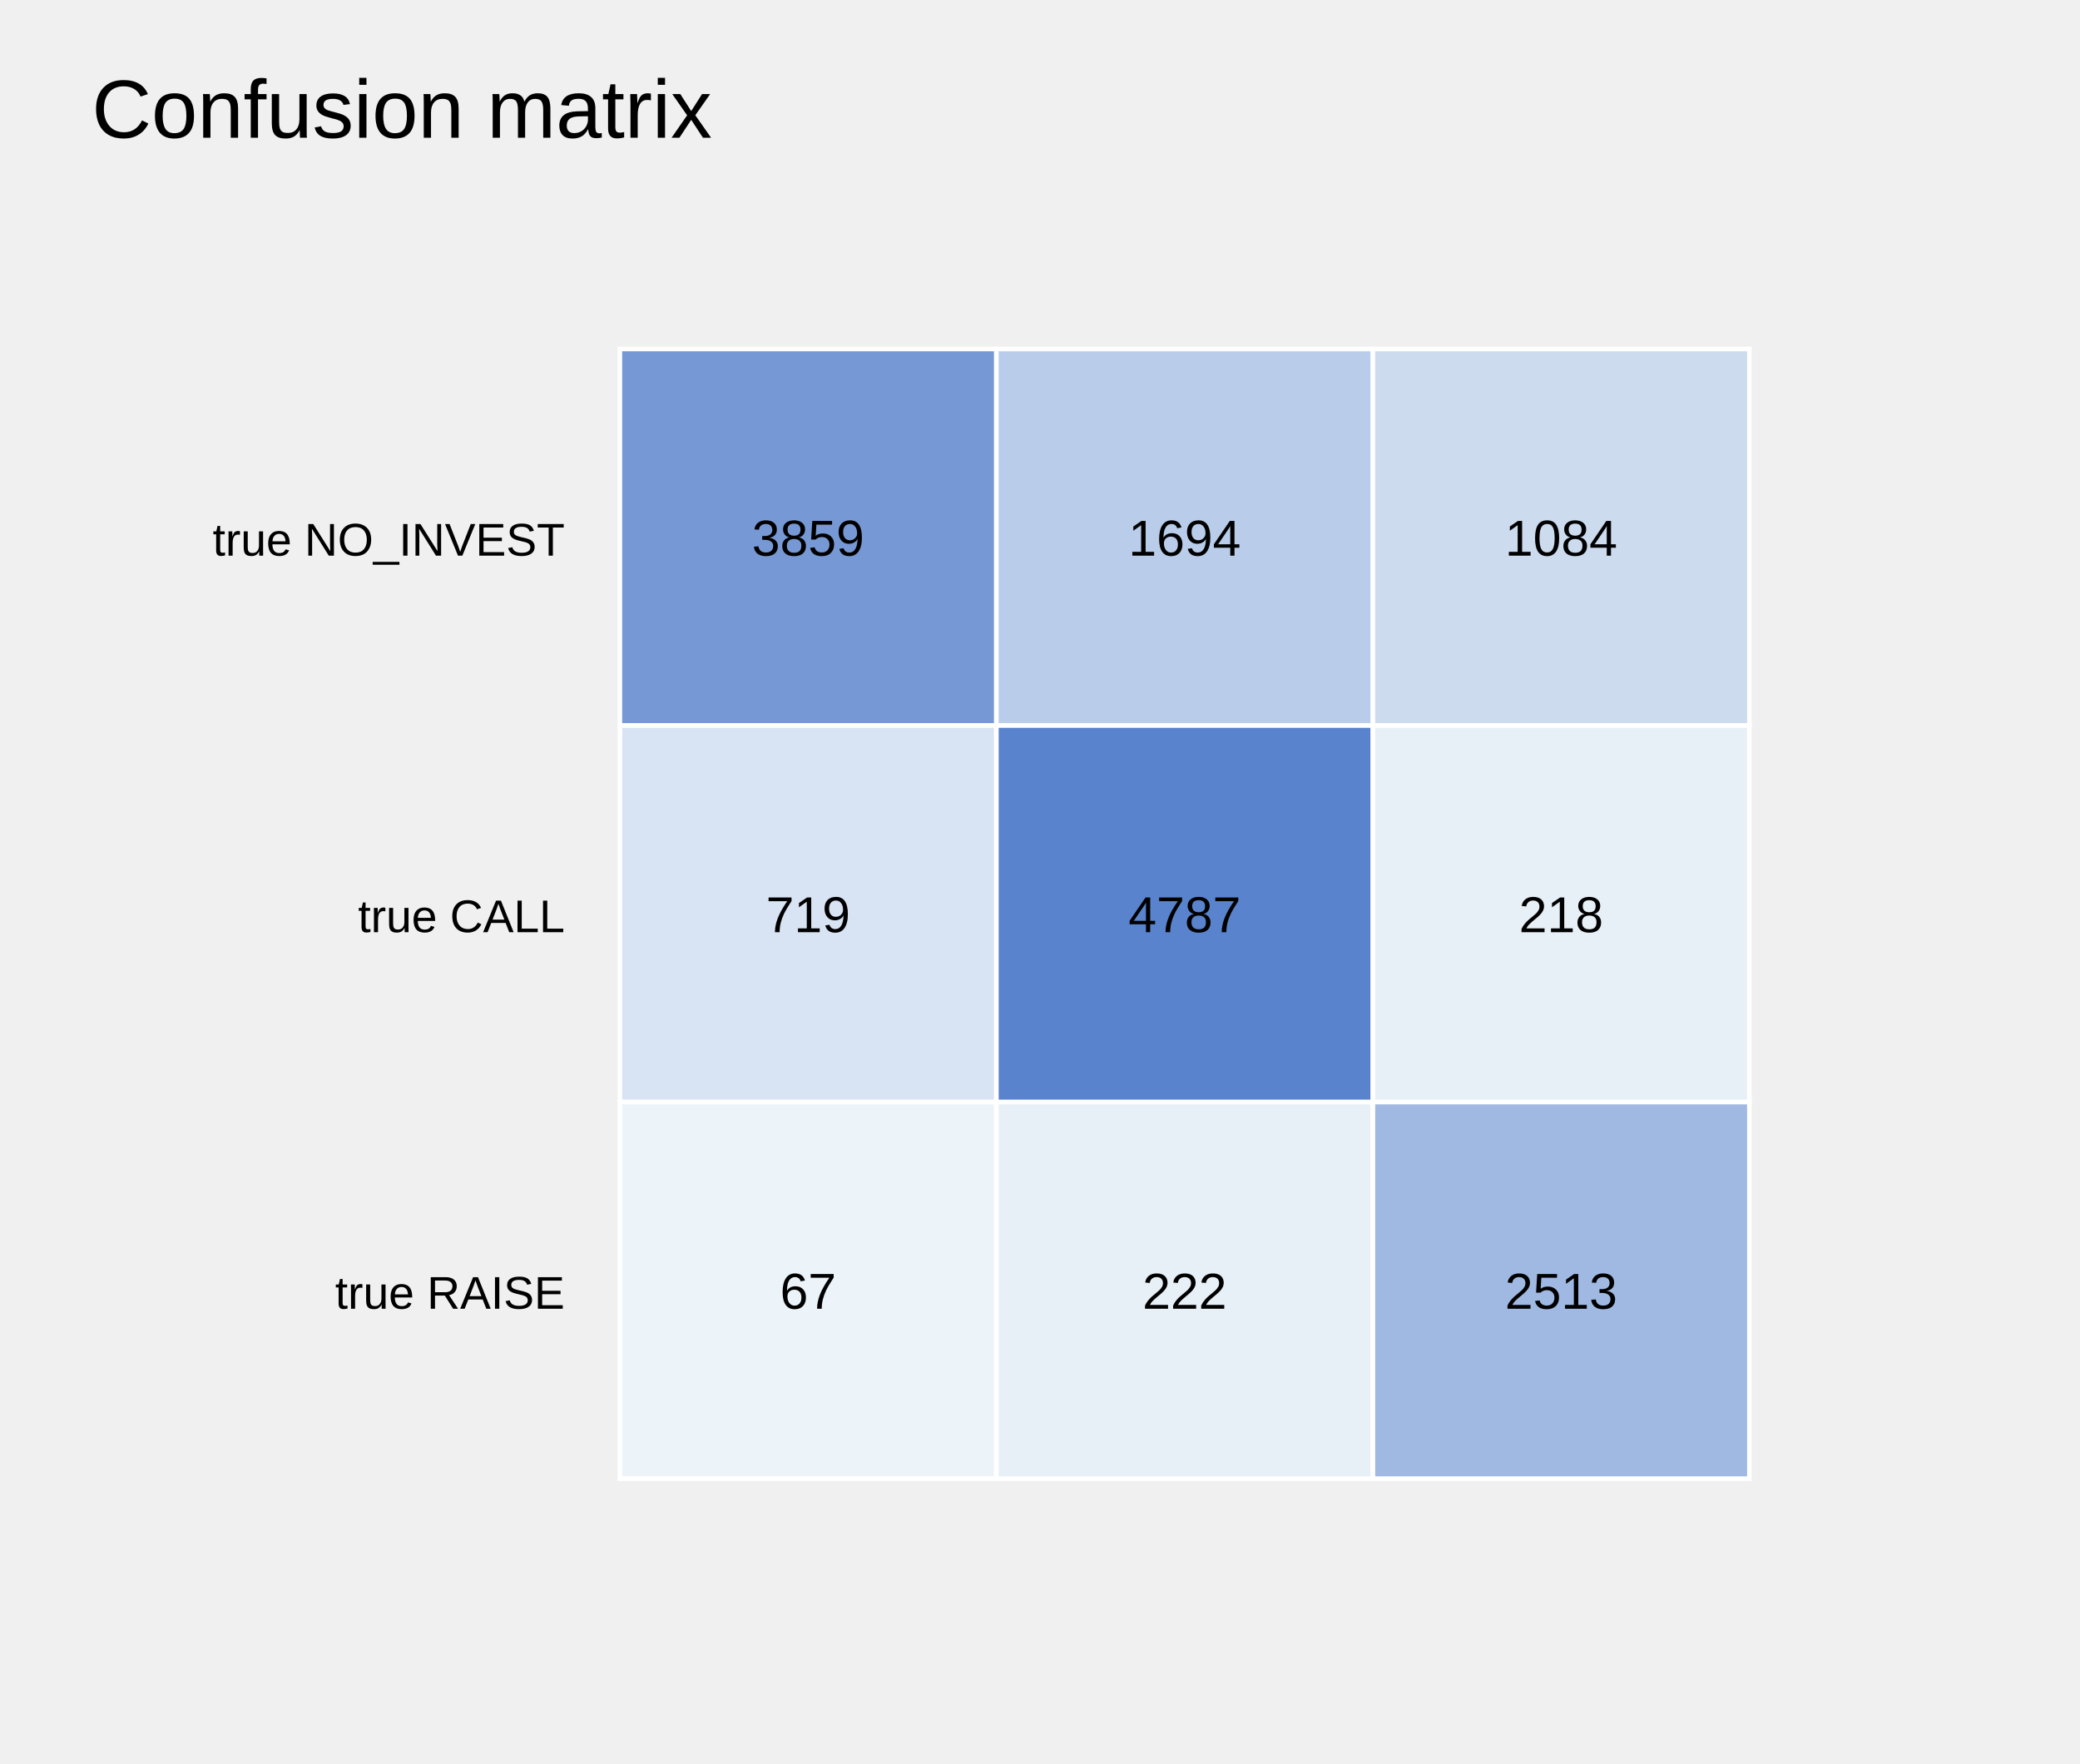
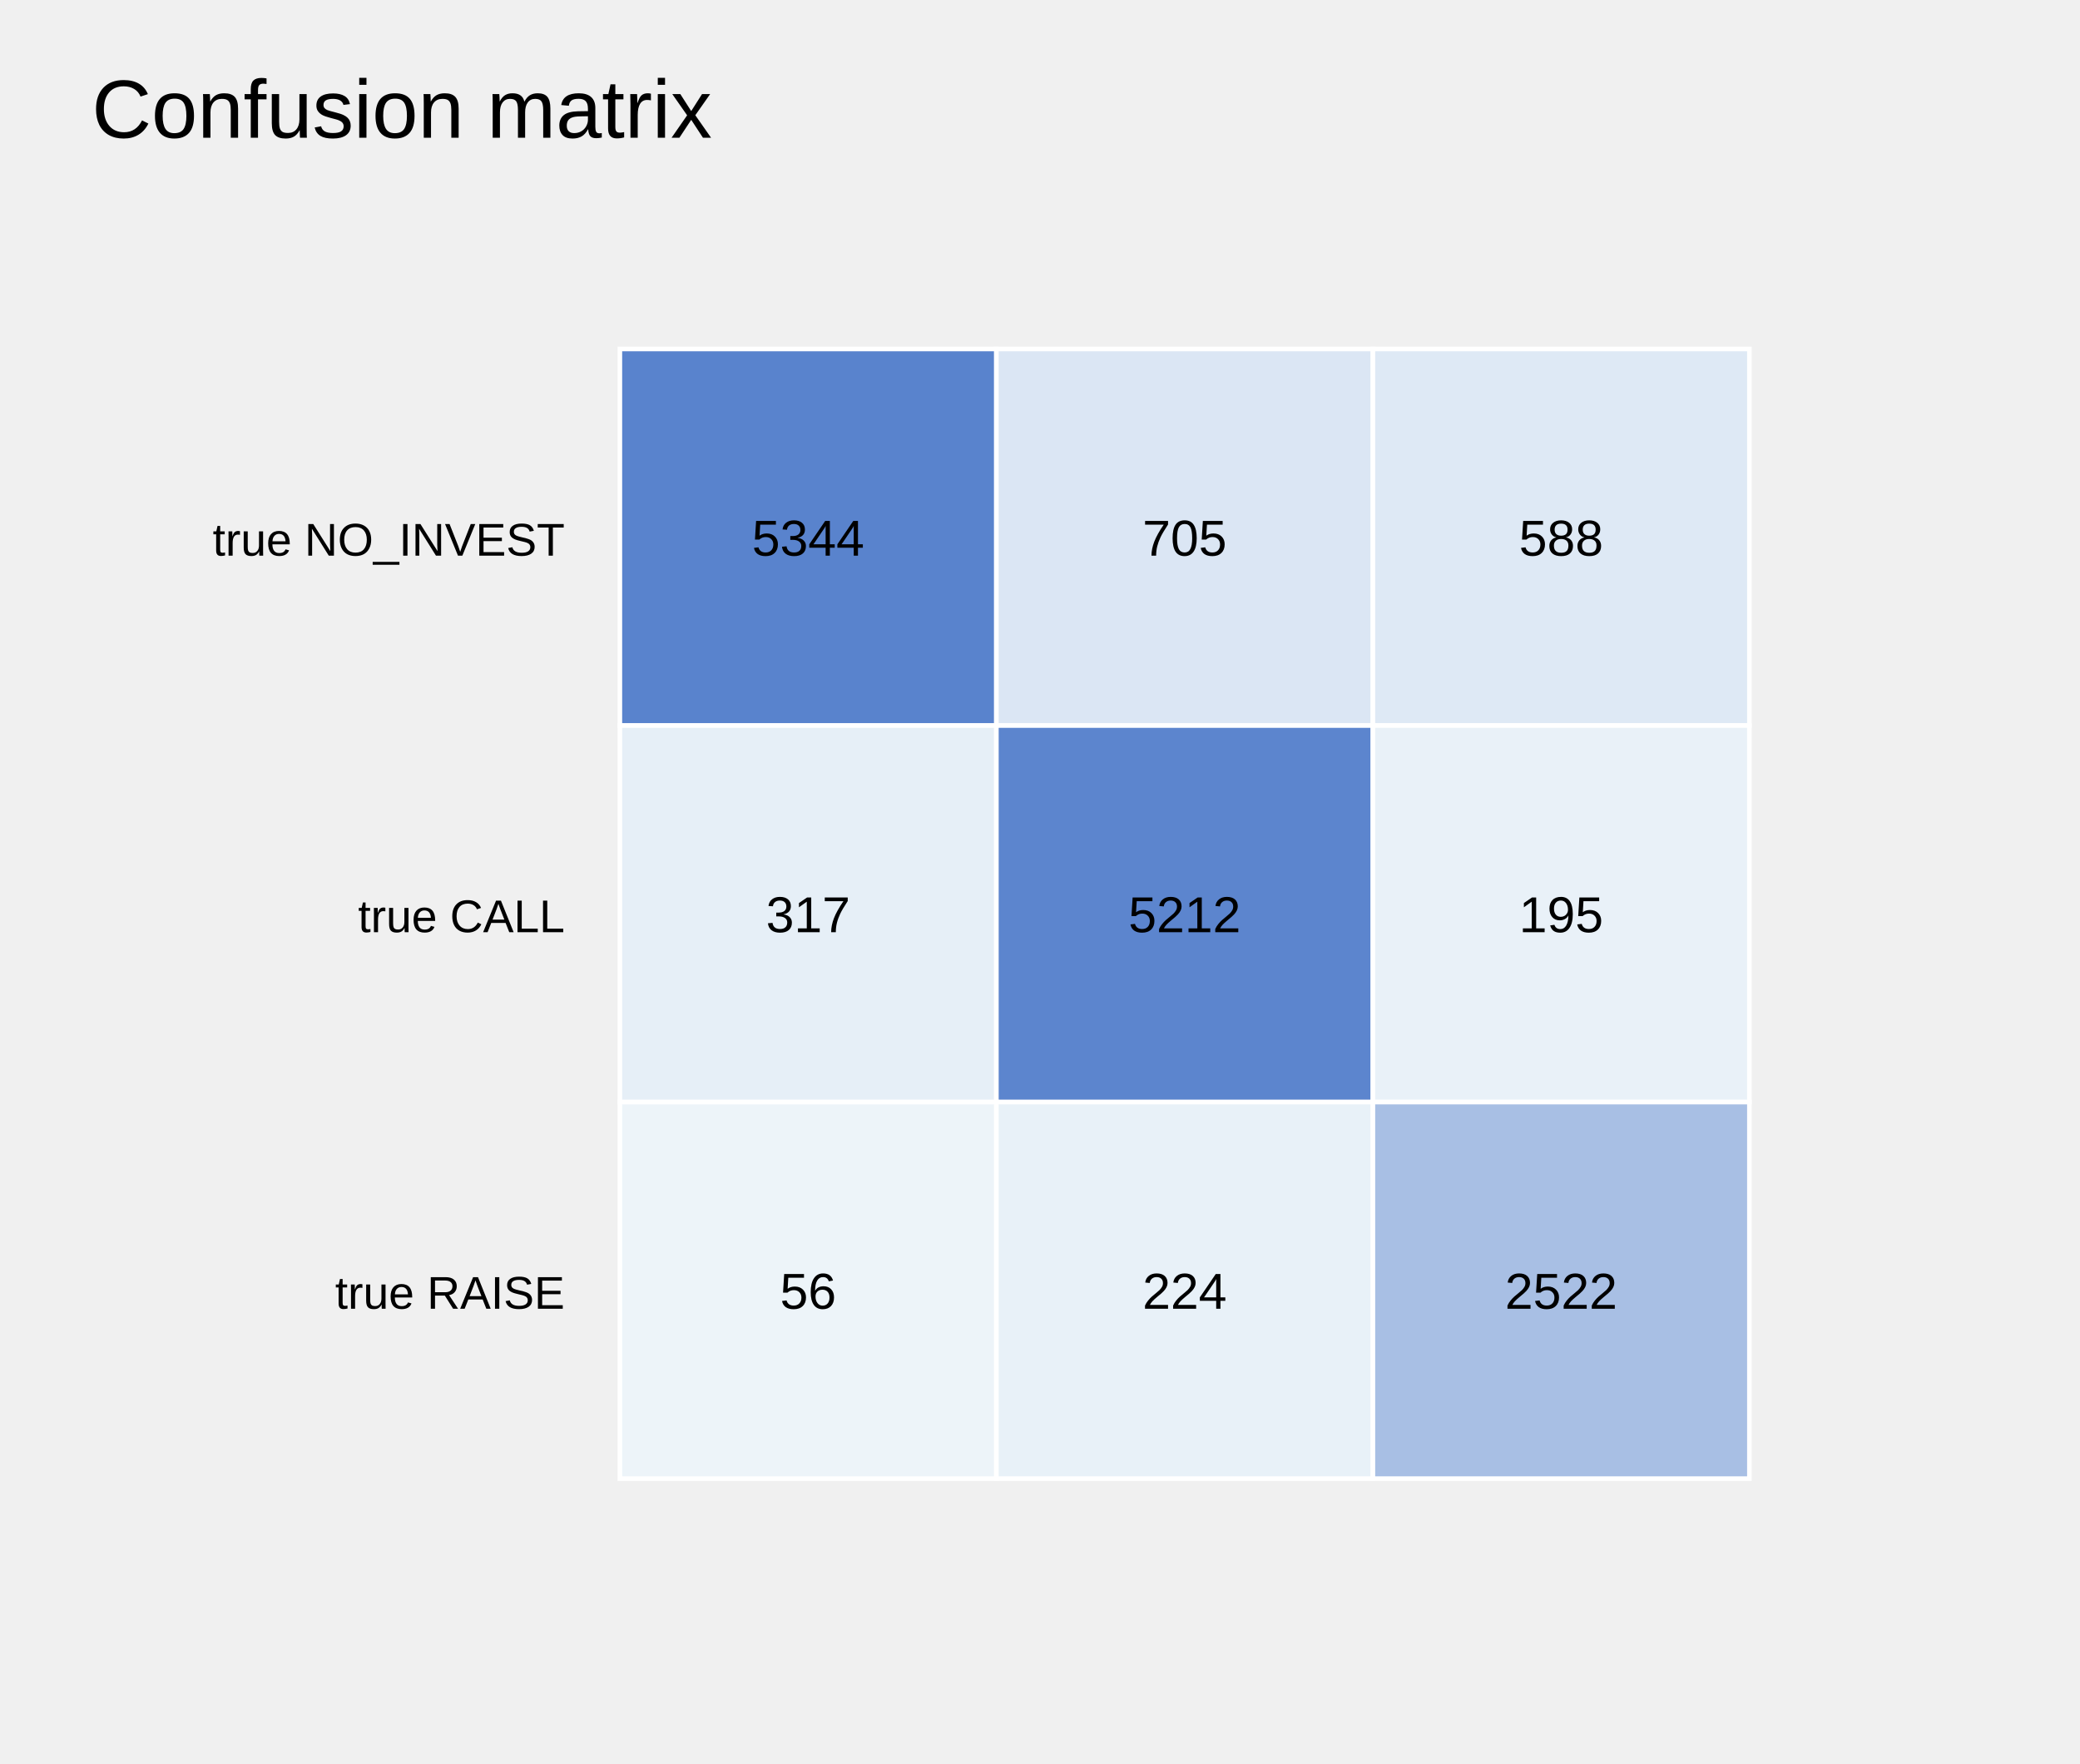
<svg xmlns="http://www.w3.org/2000/svg" width="453" height="384" viewBox="0 0 453 384">
  <text x="20" y="30" font-size="18" font-family="Arial">Confusion matrix</text>
  <text x="123" y="121.0" text-anchor="end" font-size="10" font-family="Arial">true NO_INVEST</text>
-   <rect x="135" y="76" width="82" height="82" fill="#7699d5" stroke="#ffffff" />
-   <text x="176.0" y="121.0" text-anchor="middle" font-size="11" font-family="Arial">3859</text>
-   <rect x="217" y="76" width="82" height="82" fill="#b9cdea" stroke="#ffffff" />
-   <text x="258.0" y="121.0" text-anchor="middle" font-size="11" font-family="Arial">1694</text>
-   <rect x="299" y="76" width="82" height="82" fill="#cddbef" stroke="#ffffff" />
-   <text x="340.0" y="121.0" text-anchor="middle" font-size="11" font-family="Arial">1084</text>
+   <rect x="135" y="76" width="82" height="82" fill="#5983cd" stroke="#ffffff" />
+   <text x="176.0" y="121.0" text-anchor="middle" font-size="11" font-family="Arial">5344</text>
+   <rect x="217" y="76" width="82" height="82" fill="#dbe6f4" stroke="#ffffff" />
+   <text x="258.0" y="121.0" text-anchor="middle" font-size="11" font-family="Arial">705</text>
+   <rect x="299" y="76" width="82" height="82" fill="#dee9f5" stroke="#ffffff" />
+   <text x="340.0" y="121.0" text-anchor="middle" font-size="11" font-family="Arial">588</text>
  <text x="123" y="203.0" text-anchor="end" font-size="10" font-family="Arial">true CALL</text>
-   <rect x="135" y="158" width="82" height="82" fill="#d8e4f3" stroke="#ffffff" />
-   <text x="176.0" y="203.0" text-anchor="middle" font-size="11" font-family="Arial">719</text>
-   <rect x="217" y="158" width="82" height="82" fill="#5983cd" stroke="#ffffff" />
-   <text x="258.0" y="203.0" text-anchor="middle" font-size="11" font-family="Arial">4787</text>
-   <rect x="299" y="158" width="82" height="82" fill="#e8f0f7" stroke="#ffffff" />
-   <text x="340.0" y="203.0" text-anchor="middle" font-size="11" font-family="Arial">218</text>
+   <rect x="135" y="158" width="82" height="82" fill="#e6eff7" stroke="#ffffff" />
+   <text x="176.0" y="203.0" text-anchor="middle" font-size="11" font-family="Arial">317</text>
+   <rect x="217" y="158" width="82" height="82" fill="#5c85ce" stroke="#ffffff" />
+   <text x="258.0" y="203.0" text-anchor="middle" font-size="11" font-family="Arial">5212</text>
+   <rect x="299" y="158" width="82" height="82" fill="#e9f1f8" stroke="#ffffff" />
+   <text x="340.0" y="203.0" text-anchor="middle" font-size="11" font-family="Arial">195</text>
  <text x="123" y="285.0" text-anchor="end" font-size="10" font-family="Arial">true RAISE</text>
-   <rect x="135" y="240" width="82" height="82" fill="#ecf4f9" stroke="#ffffff" />
-   <text x="176.0" y="285.0" text-anchor="middle" font-size="11" font-family="Arial">67</text>
-   <rect x="217" y="240" width="82" height="82" fill="#e8f0f7" stroke="#ffffff" />
-   <text x="258.0" y="285.0" text-anchor="middle" font-size="11" font-family="Arial">222</text>
-   <rect x="299" y="240" width="82" height="82" fill="#a0b9e2" stroke="#ffffff" />
-   <text x="340.0" y="285.0" text-anchor="middle" font-size="11" font-family="Arial">2513</text>
+   <rect x="135" y="240" width="82" height="82" fill="#edf4f9" stroke="#ffffff" />
+   <text x="176.0" y="285.0" text-anchor="middle" font-size="11" font-family="Arial">56</text>
+   <rect x="217" y="240" width="82" height="82" fill="#e8f1f8" stroke="#ffffff" />
+   <text x="258.0" y="285.0" text-anchor="middle" font-size="11" font-family="Arial">224</text>
+   <rect x="299" y="240" width="82" height="82" fill="#a8bfe4" stroke="#ffffff" />
+   <text x="340.0" y="285.0" text-anchor="middle" font-size="11" font-family="Arial">2522</text>
</svg>
